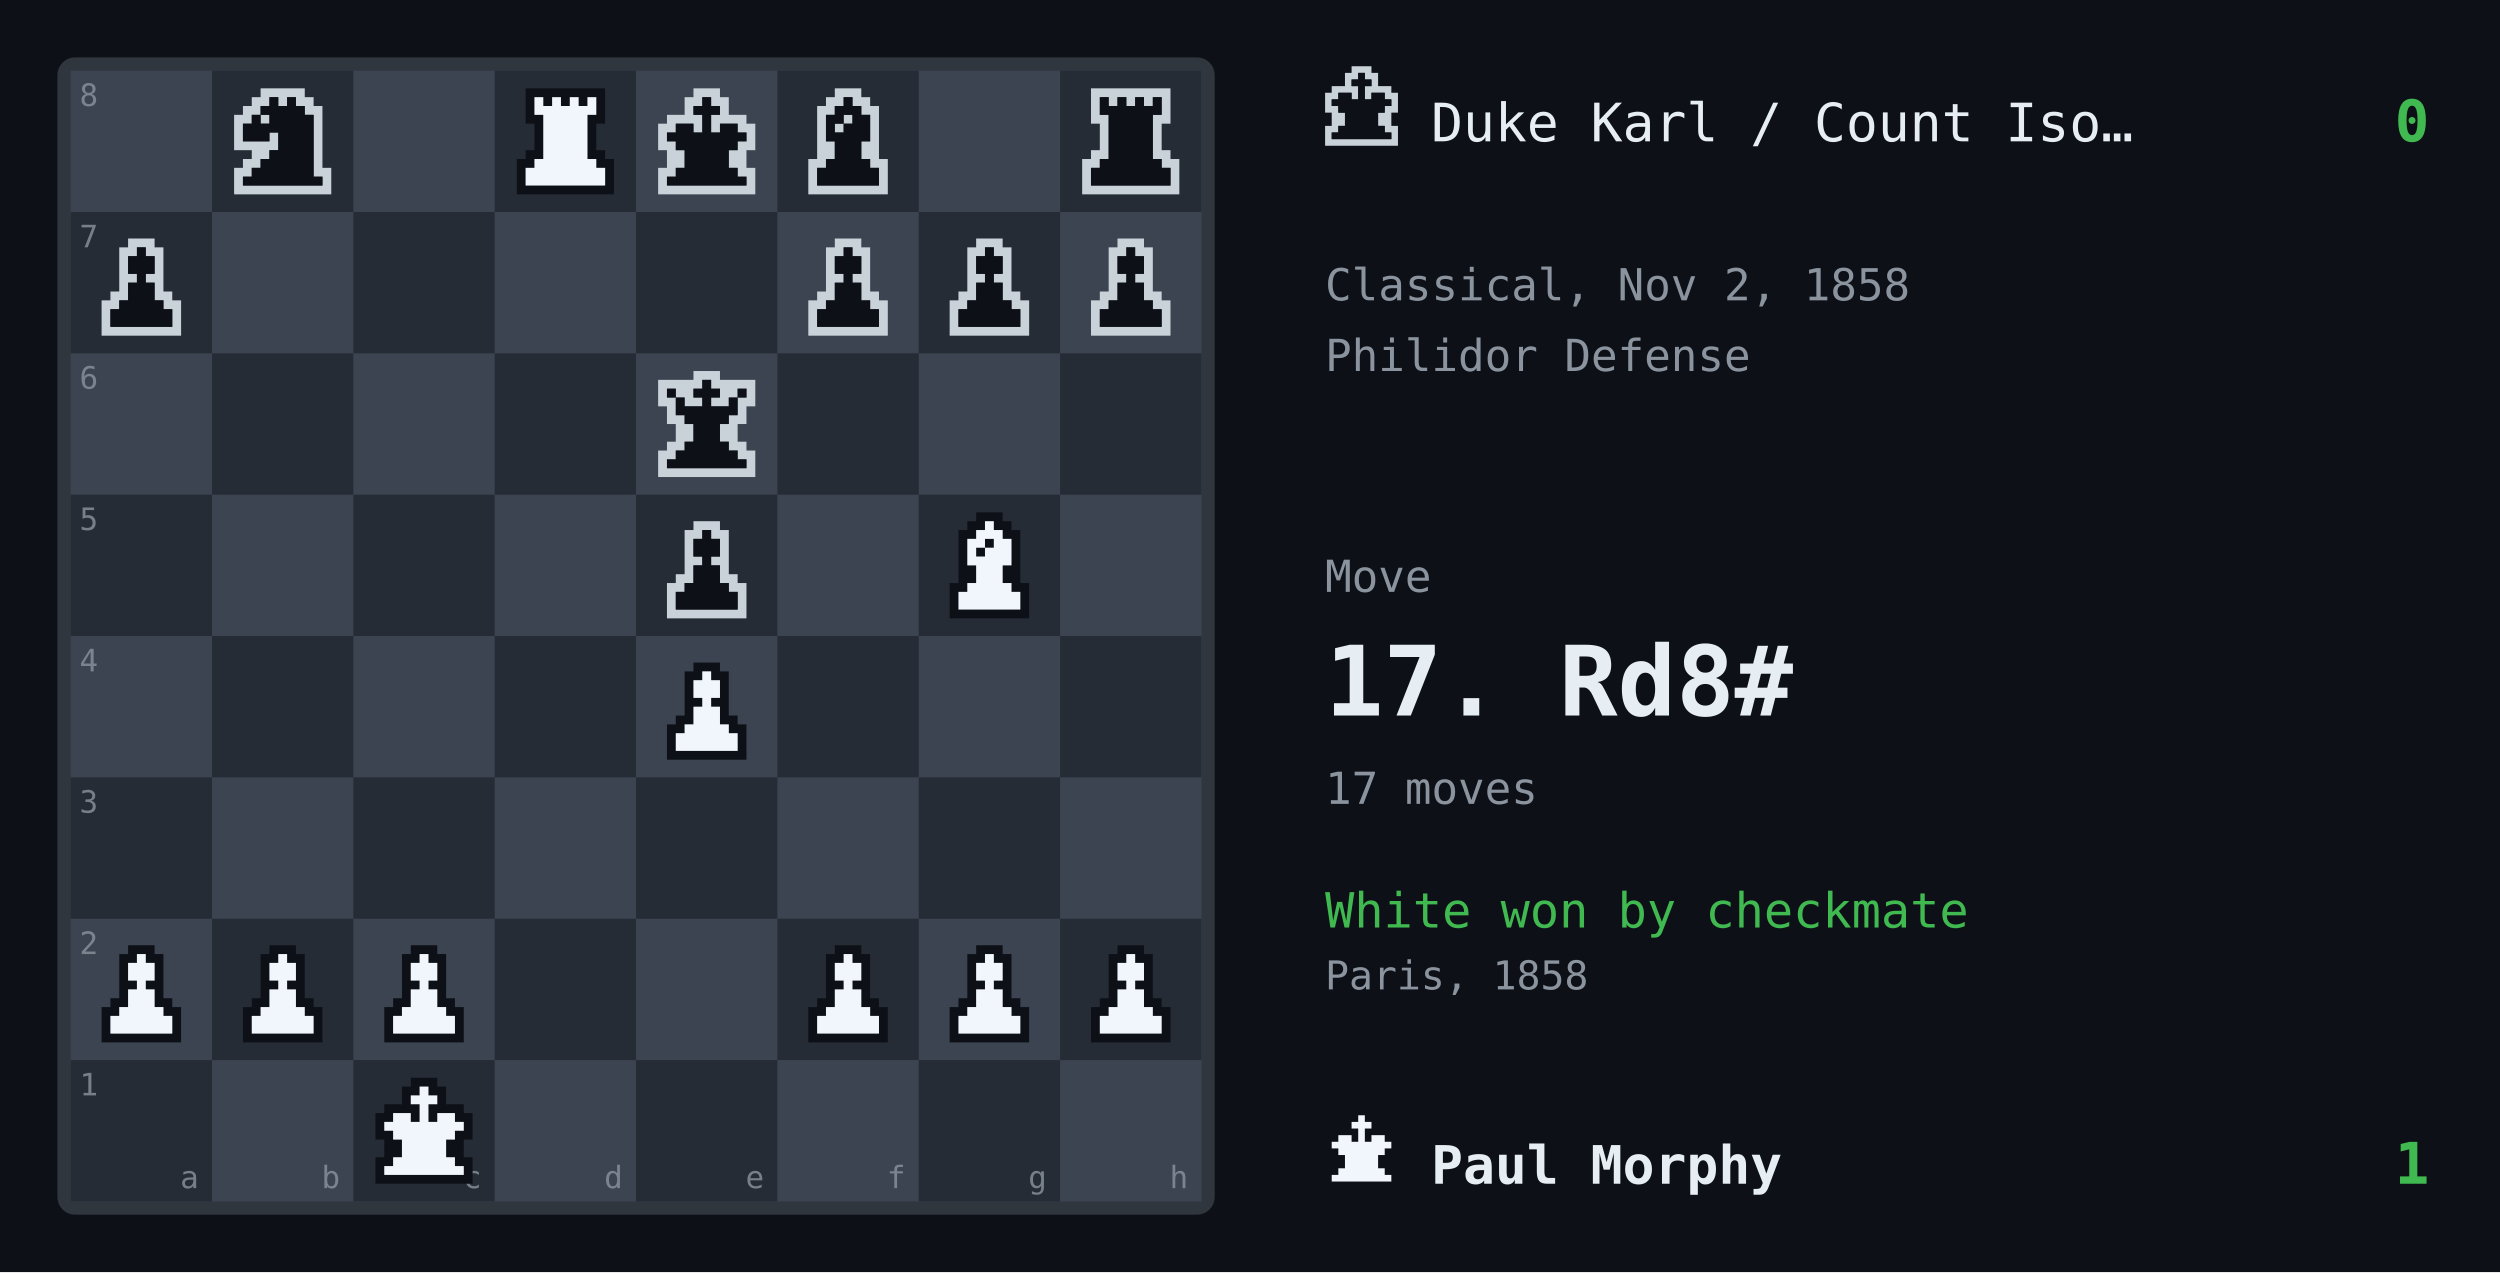
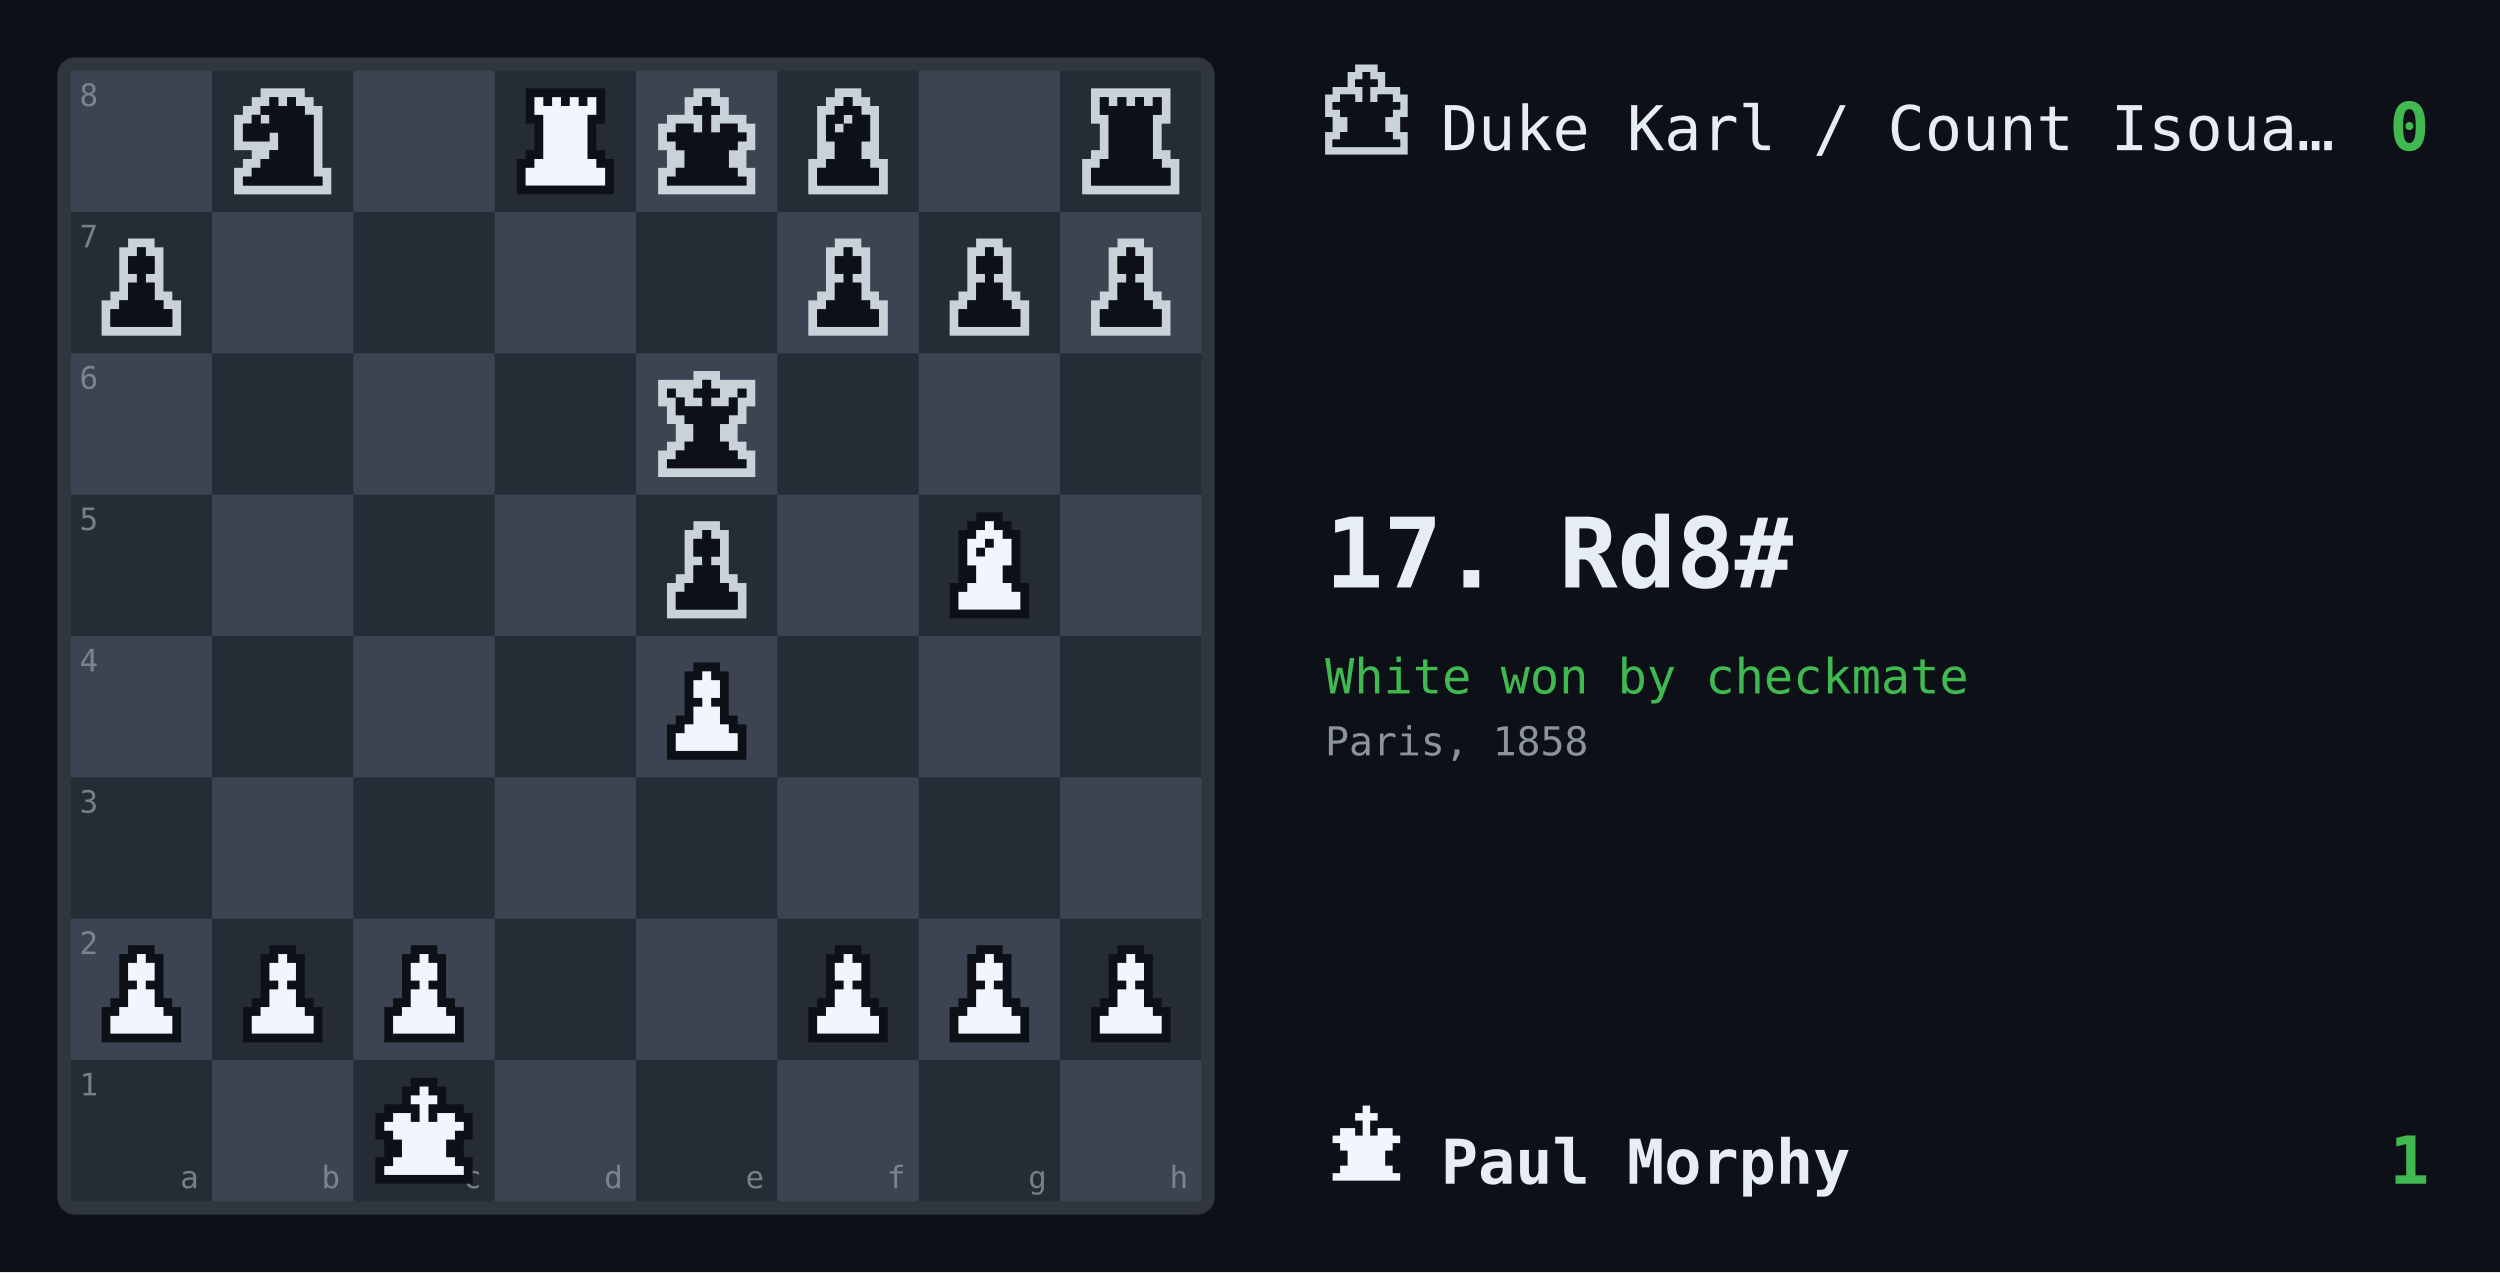
<svg xmlns="http://www.w3.org/2000/svg" viewBox="0 0 566 288" width="566" height="288" role="img" aria-label="Animated replay of Paul Morphy vs Duke Karl / Count Isouard, 1-0">
  <style>text{font-family:ui-monospace,SFMono-Regular,Menlo,Consolas,monospace;fill:#e6edf3}.m{fill:#8b949e}.a{fill:#3fb950}@keyframes hf{0%{opacity:0;transform:translate(0px,0px)}2.928%{opacity:.5;transform:translate(128px,192px)}5.564%{opacity:.5;transform:translate(128px,32px)}8.199%{opacity:.5;transform:translate(192px,224px)}10.835%{opacity:.5;transform:translate(96px,32px)}13.47%{opacity:.5;transform:translate(96px,192px)}16.105%{opacity:.5;transform:translate(64px,0px)}18.741%{opacity:.5;transform:translate(96px,128px)}21.376%{opacity:.5;transform:translate(192px,128px)}24.012%{opacity:.5;transform:translate(96px,224px)}26.647%{opacity:.5;transform:translate(96px,64px)}29.283%{opacity:.5;transform:translate(160px,224px)}31.918%{opacity:.5;transform:translate(192px,0px)}34.553%{opacity:.5;transform:translate(160px,160px)}37.189%{opacity:.5;transform:translate(96px,0px)}39.824%{opacity:.5;transform:translate(32px,224px)}42.46%{opacity:.5;transform:translate(64px,32px)}45.095%{opacity:.5;transform:translate(64px,224px)}47.731%{opacity:.5;transform:translate(32px,32px)}50.366%{opacity:.5;transform:translate(64px,160px)}53.001%{opacity:.5;transform:translate(64px,64px)}55.637%{opacity:.5;transform:translate(64px,128px)}58.272%{opacity:.5;transform:translate(32px,0px)}60.908%{opacity:.5;transform:translate(128px,224px)}63.543%{opacity:.5;transform:translate(0px,0px)}66.179%{opacity:.5;transform:translate(96px,224px)}68.814%{opacity:.5;transform:translate(96px,0px)}71.449%{opacity:.5;transform:translate(224px,224px)}74.085%{opacity:.5;transform:translate(128px,32px)}76.72%{opacity:.5;transform:translate(32px,96px)}79.356%{opacity:.5;transform:translate(160px,64px)}81.991%{opacity:.5;transform:translate(32px,160px)}84.627%{opacity:.5;transform:translate(96px,32px)}87.262%{opacity:.5;transform:translate(96px,224px)}97.657%,100%{opacity:0}}@keyframes ht{0%{opacity:0;transform:translate(0px,0px)}2.928%{opacity:.5;transform:translate(128px,128px)}5.564%{opacity:.5;transform:translate(128px,96px)}8.199%{opacity:.5;transform:translate(160px,160px)}10.835%{opacity:.5;transform:translate(96px,64px)}13.47%{opacity:.5;transform:translate(96px,128px)}16.105%{opacity:.5;transform:translate(192px,128px)}18.741%{opacity:.5;transform:translate(128px,96px)}21.376%{opacity:.5;transform:translate(160px,160px)}24.012%{opacity:.5;transform:translate(160px,160px)}26.647%{opacity:.5;transform:translate(128px,96px)}29.283%{opacity:.5;transform:translate(64px,128px)}31.918%{opacity:.5;transform:translate(160px,64px)}34.553%{opacity:.5;transform:translate(32px,160px)}37.189%{opacity:.5;transform:translate(128px,32px)}39.824%{opacity:.5;transform:translate(64px,160px)}42.46%{opacity:.5;transform:translate(64px,64px)}45.095%{opacity:.5;transform:translate(192px,96px)}47.731%{opacity:.5;transform:translate(32px,96px)}50.366%{opacity:.5;transform:translate(32px,96px)}53.001%{opacity:.5;transform:translate(32px,96px)}55.637%{opacity:.5;transform:translate(32px,96px)}58.272%{opacity:.5;transform:translate(96px,32px)}60.908%{opacity:.5;transform:translate(64px,224px)}63.543%{opacity:.5;transform:translate(96px,0px)}66.179%{opacity:.5;transform:translate(96px,32px)}68.814%{opacity:.5;transform:translate(96px,32px)}71.449%{opacity:.5;transform:translate(96px,224px)}74.085%{opacity:.5;transform:translate(128px,64px)}76.72%{opacity:.5;transform:translate(96px,32px)}79.356%{opacity:.5;transform:translate(96px,32px)}81.991%{opacity:.5;transform:translate(32px,0px)}84.627%{opacity:.5;transform:translate(32px,0px)}87.262%{opacity:.5;transform:translate(96px,0px)}97.657%,100%{opacity:0}}.hf{animation:hf 34.15s steps(1,end) infinite}.ht{animation:ht 34.15s steps(1,end) infinite}@keyframes ck{0%{opacity:0}3.953%{opacity:0}6.589%{opacity:0}9.224%{opacity:0}11.859%{opacity:0}14.495%{opacity:0}17.13%{opacity:0}19.766%{opacity:0}22.401%{opacity:0}25.037%{opacity:0}27.672%{opacity:0}30.307%{opacity:0}32.943%{opacity:0}35.578%{opacity:0}38.214%{opacity:0}40.849%{opacity:0}43.485%{opacity:0}46.12%{opacity:0}48.755%{opacity:0}51.391%{opacity:0}54.026%{opacity:0}56.662%{opacity:.6;transform:translate(128px,0px)}59.297%{opacity:0}61.933%{opacity:0}64.568%{opacity:0}67.204%{opacity:0}69.839%{opacity:0}72.474%{opacity:0}75.11%{opacity:0}77.745%{opacity:.6;transform:translate(128px,0px)}80.381%{opacity:0}83.016%{opacity:.6;transform:translate(128px,0px)}85.652%{opacity:0}88.287%{opacity:.6;transform:translate(128px,0px)}97.657%,100%{opacity:0}}.ck{animation:ck 34.15s steps(1,end) infinite}@keyframes pc{0%{opacity:0}1.171%,97.657%{opacity:1}98.829%,100%{opacity:0}}.pc{animation:pc 34.15s linear infinite}@keyframes p24{0%{transform:translate(0px,224px);opacity:1}60.908%{transform:translate(0px,224px)}61.933%{transform:translate(96px,224px)}66.179%{transform:translate(96px,224px)}67.204%{transform:translate(96px,32px)}69.78%{opacity:1}70.19%{opacity:0}98.975%{transform:translate(96px,32px);opacity:0}100%{transform:translate(0px,224px);opacity:1}}.p24{animation:p24 34.15s ease-in-out infinite}@keyframes p25{0%{transform:translate(32px,224px);opacity:1}39.824%{transform:translate(32px,224px)}40.849%{transform:translate(64px,160px)}50.366%{transform:translate(64px,160px)}51.391%{transform:translate(32px,96px)}53.968%{opacity:1}54.378%{opacity:0}98.975%{transform:translate(32px,96px);opacity:0}100%{transform:translate(32px,224px);opacity:1}}.p25{animation:p25 34.15s ease-in-out infinite}@keyframes p26{0%{transform:translate(64px,224px)}45.095%{transform:translate(64px,224px)}46.12%{transform:translate(192px,96px)}98.975%{transform:translate(192px,96px)}100%{transform:translate(64px,224px)}}.p26{animation:p26 34.15s ease-in-out infinite}@keyframes p27{0%{transform:translate(96px,224px);opacity:1}24.012%{transform:translate(96px,224px)}25.037%{transform:translate(160px,160px)}34.553%{transform:translate(160px,160px)}35.578%{transform:translate(32px,160px)}81.991%{transform:translate(32px,160px)}83.016%{transform:translate(32px,0px)}85.593%{opacity:1}86.003%{opacity:0}98.975%{transform:translate(32px,0px);opacity:0}100%{transform:translate(96px,224px);opacity:1}}.p27{animation:p27 34.15s ease-in-out infinite}@keyframes p28{0%{transform:translate(128px,224px)}60.908%{transform:translate(128px,224px)}61.933%{transform:translate(64px,224px)}98.975%{transform:translate(64px,224px)}100%{transform:translate(128px,224px)}}.p28{animation:p28 34.15s ease-in-out infinite}@keyframes p29{0%{transform:translate(160px,224px);opacity:1}29.283%{transform:translate(160px,224px)}30.307%{transform:translate(64px,128px)}55.637%{transform:translate(64px,128px)}56.662%{transform:translate(32px,96px)}76.72%{transform:translate(32px,96px)}77.745%{transform:translate(96px,32px)}80.322%{opacity:1}80.732%{opacity:0}98.975%{transform:translate(96px,32px);opacity:0}100%{transform:translate(160px,224px);opacity:1}}.p29{animation:p29 34.15s ease-in-out infinite}@keyframes p30{0%{transform:translate(192px,224px);opacity:1}8.199%{transform:translate(192px,224px)}9.224%{transform:translate(160px,160px)}22.343%{opacity:1}22.753%{opacity:0}98.975%{transform:translate(160px,160px);opacity:0}100%{transform:translate(192px,224px);opacity:1}}.p30{animation:p30 34.15s ease-in-out infinite}@keyframes p31{0%{transform:translate(224px,224px)}71.449%{transform:translate(224px,224px)}72.474%{transform:translate(96px,224px)}87.262%{transform:translate(96px,224px)}88.287%{transform:translate(96px,0px)}98.975%{transform:translate(96px,0px)}100%{transform:translate(224px,224px)}}.p31{animation:p31 34.15s ease-in-out infinite}@keyframes p19{0%{transform:translate(96px,192px);opacity:1}13.47%{transform:translate(96px,192px)}14.495%{transform:translate(96px,128px)}18.741%{transform:translate(96px,128px)}19.766%{transform:translate(128px,96px)}27.613%{opacity:1}28.023%{opacity:0}98.975%{transform:translate(128px,96px);opacity:0}100%{transform:translate(96px,192px);opacity:1}}.p19{animation:p19 34.15s ease-in-out infinite}@keyframes p20{0%{transform:translate(128px,192px)}2.928%{transform:translate(128px,192px)}3.953%{transform:translate(128px,128px)}98.975%{transform:translate(128px,128px)}100%{transform:translate(128px,192px)}}.p20{animation:p20 34.15s ease-in-out infinite}@keyframes p9{0%{transform:translate(32px,32px);opacity:1}47.731%{transform:translate(32px,32px)}48.755%{transform:translate(32px,96px)}51.332%{opacity:1}51.742%{opacity:0}98.975%{transform:translate(32px,96px);opacity:0}100%{transform:translate(32px,32px);opacity:1}}.p9{animation:p9 34.15s ease-in-out infinite}@keyframes p10{0%{transform:translate(64px,32px);opacity:1}42.46%{transform:translate(64px,32px)}43.485%{transform:translate(64px,64px)}53.001%{transform:translate(64px,64px)}54.026%{transform:translate(32px,96px)}56.603%{opacity:1}57.013%{opacity:0}98.975%{transform:translate(32px,96px);opacity:0}100%{transform:translate(64px,32px);opacity:1}}.p10{animation:p10 34.15s ease-in-out infinite}@keyframes p11{0%{transform:translate(96px,32px)}10.835%{transform:translate(96px,32px)}11.859%{transform:translate(96px,64px)}26.647%{transform:translate(96px,64px)}27.672%{transform:translate(128px,96px)}98.975%{transform:translate(128px,96px)}100%{transform:translate(96px,32px)}}.p11{animation:p11 34.15s ease-in-out infinite}@keyframes p12{0%{transform:translate(128px,32px);opacity:1}5.564%{transform:translate(128px,32px)}6.589%{transform:translate(128px,96px)}19.707%{opacity:1}20.117%{opacity:0}98.975%{transform:translate(128px,96px);opacity:0}100%{transform:translate(128px,32px);opacity:1}}.p12{animation:p12 34.15s ease-in-out infinite}@keyframes p0{0%{transform:translate(0px,0px);opacity:1}63.543%{transform:translate(0px,0px)}64.568%{transform:translate(96px,0px)}68.814%{transform:translate(96px,0px)}69.839%{transform:translate(96px,32px)}77.687%{opacity:1}78.097%{opacity:0}98.975%{transform:translate(96px,32px);opacity:0}100%{transform:translate(0px,0px);opacity:1}}.p0{animation:p0 34.15s ease-in-out infinite}@keyframes p1{0%{transform:translate(32px,0px);opacity:1}58.272%{transform:translate(32px,0px)}59.297%{transform:translate(96px,32px)}67.145%{opacity:1}67.555%{opacity:0}98.975%{transform:translate(96px,32px);opacity:0}100%{transform:translate(32px,0px);opacity:1}}.p1{animation:p1 34.15s ease-in-out infinite}@keyframes p2{0%{transform:translate(64px,0px);opacity:1}16.105%{transform:translate(64px,0px)}17.13%{transform:translate(192px,128px)}21.376%{transform:translate(192px,128px)}22.401%{transform:translate(160px,160px)}24.978%{opacity:1}25.388%{opacity:0}98.975%{transform:translate(160px,160px);opacity:0}100%{transform:translate(64px,0px);opacity:1}}.p2{animation:p2 34.15s ease-in-out infinite}@keyframes p3{0%{transform:translate(96px,0px)}37.189%{transform:translate(96px,0px)}38.214%{transform:translate(128px,32px)}74.085%{transform:translate(128px,32px)}75.11%{transform:translate(128px,64px)}98.975%{transform:translate(128px,64px)}100%{transform:translate(96px,0px)}}.p3{animation:p3 34.15s ease-in-out infinite}@keyframes p6{0%{transform:translate(192px,0px)}31.918%{transform:translate(192px,0px)}32.943%{transform:translate(160px,64px)}79.356%{transform:translate(160px,64px)}80.381%{transform:translate(96px,32px)}84.627%{transform:translate(96px,32px)}85.652%{transform:translate(32px,0px)}98.975%{transform:translate(32px,0px)}100%{transform:translate(192px,0px)}}.p6{animation:p6 34.15s ease-in-out infinite}@keyframes eo{0%,89.165%{opacity:0}90.044%,97.657%{opacity:1}98.829%,100%{opacity:0}}.eo{animation:eo 34.15s linear infinite}@keyframes mv{0%{transform:translate(0px,0px)}2.928%{transform:translate(0px,-40px)}5.564%{transform:translate(0px,-80px)}8.199%{transform:translate(0px,-120px)}10.835%{transform:translate(0px,-160px)}13.47%{transform:translate(0px,-200px)}16.105%{transform:translate(0px,-240px)}18.741%{transform:translate(0px,-280px)}21.376%{transform:translate(0px,-320px)}24.012%{transform:translate(0px,-360px)}26.647%{transform:translate(0px,-400px)}29.283%{transform:translate(0px,-440px)}31.918%{transform:translate(0px,-480px)}34.553%{transform:translate(0px,-520px)}37.189%{transform:translate(0px,-560px)}39.824%{transform:translate(0px,-600px)}42.46%{transform:translate(0px,-640px)}45.095%{transform:translate(0px,-680px)}47.731%{transform:translate(0px,-720px)}50.366%{transform:translate(0px,-760px)}53.001%{transform:translate(0px,-800px)}55.637%{transform:translate(0px,-840px)}58.272%{transform:translate(0px,-880px)}60.908%{transform:translate(0px,-920px)}63.543%{transform:translate(0px,-960px)}66.179%{transform:translate(0px,-1000px)}68.814%{transform:translate(0px,-1040px)}71.449%{transform:translate(0px,-1080px)}74.085%{transform:translate(0px,-1120px)}76.72%{transform:translate(0px,-1160px)}79.356%{transform:translate(0px,-1200px)}81.991%{transform:translate(0px,-1240px)}84.627%{transform:translate(0px,-1280px)}87.262%{transform:translate(0px,-1320px)}99.268%,100%{transform:translate(0px,0px)}}.mv{animation:mv 34.15s steps(1,end) infinite}@media (prefers-reduced-motion:reduce){*{animation:none!important}}</style>
  <rect width="566" height="288" fill="#0d1117" />
  <defs>
    <g id="pw">
      <path d="M8 2h6v2h-6zM6 4h4v2h-4zM12 4h4v2h-4zM6 6h2v2h-2zM14 6h2v2h-2zM6 8h2v2h-2zM14 8h2v2h-2zM6 10h4v2h-4zM12 10h4v2h-4zM6 12h2v2h-2zM14 12h2v2h-2zM4 14h4v2h-4zM14 14h4v2h-4zM2 16h4v2h-4zM16 16h4v2h-4zM2 18h2v2h-2zM18 18h2v2h-2zM2 20h2v2h-2zM18 20h2v2h-2zM2 22h18v2h-18z" fill="#0d1117" />
      <path d="M10 4h2v2h-2zM8 6h6v2h-6zM8 8h6v2h-6zM10 10h2v2h-2zM8 12h6v2h-6zM8 14h6v2h-6zM6 16h10v2h-10zM4 18h14v2h-14zM4 20h14v2h-14z" fill="#f0f6fc" />
    </g>
    <g id="pb">
      <path d="M8 2h6v2h-6zM6 4h4v2h-4zM12 4h4v2h-4zM6 6h2v2h-2zM14 6h2v2h-2zM6 8h2v2h-2zM14 8h2v2h-2zM6 10h4v2h-4zM12 10h4v2h-4zM6 12h2v2h-2zM14 12h2v2h-2zM4 14h4v2h-4zM14 14h4v2h-4zM2 16h4v2h-4zM16 16h4v2h-4zM2 18h2v2h-2zM18 18h2v2h-2zM2 20h2v2h-2zM18 20h2v2h-2zM2 22h18v2h-18z" fill="#c9d1d9" />
      <path d="M10 4h2v2h-2zM8 6h6v2h-6zM8 8h6v2h-6zM10 10h2v2h-2zM8 12h6v2h-6zM8 14h6v2h-6zM6 16h10v2h-10zM4 18h14v2h-14zM4 20h14v2h-14z" fill="#0d1117" />
    </g>
    <g id="nw">
      <path d="M6 0h10v2h-10zM4 2h4v2h-4zM10 2h2v2h-2zM14 2h4v2h-4zM2 4h4v2h-4zM16 4h4v2h-4zM0 6h4v2h-4zM6 6h2v2h-2zM18 6h2v2h-2zM0 8h2v2h-2zM18 8h2v2h-2zM0 10h2v2h-2zM8 10h2v2h-2zM18 10h2v2h-2zM0 12h10v2h-10zM18 12h2v2h-2zM4 14h4v2h-4zM18 14h2v2h-2zM2 16h4v2h-4zM18 16h2v2h-2zM0 18h4v2h-4zM18 18h4v2h-4zM0 20h2v2h-2zM20 20h2v2h-2zM0 22h22v2h-22z" fill="#0d1117" />
      <path d="M8 2h2v2h-2zM12 2h2v2h-2zM6 4h10v2h-10zM4 6h2v2h-2zM8 6h10v2h-10zM2 8h16v2h-16zM2 10h6v2h-6zM10 10h8v2h-8zM10 12h8v2h-8zM8 14h10v2h-10zM6 16h12v2h-12zM4 18h14v2h-14zM2 20h18v2h-18z" fill="#f0f6fc" />
    </g>
    <g id="nb">
      <path d="M6 0h10v2h-10zM4 2h4v2h-4zM10 2h2v2h-2zM14 2h4v2h-4zM2 4h4v2h-4zM16 4h4v2h-4zM0 6h4v2h-4zM6 6h2v2h-2zM18 6h2v2h-2zM0 8h2v2h-2zM18 8h2v2h-2zM0 10h2v2h-2zM8 10h2v2h-2zM18 10h2v2h-2zM0 12h10v2h-10zM18 12h2v2h-2zM4 14h4v2h-4zM18 14h2v2h-2zM2 16h4v2h-4zM18 16h2v2h-2zM0 18h4v2h-4zM18 18h4v2h-4zM0 20h2v2h-2zM20 20h2v2h-2zM0 22h22v2h-22z" fill="#c9d1d9" />
      <path d="M8 2h2v2h-2zM12 2h2v2h-2zM6 4h10v2h-10zM4 6h2v2h-2zM8 6h10v2h-10zM2 8h16v2h-16zM2 10h6v2h-6zM10 10h8v2h-8zM10 12h8v2h-8zM8 14h10v2h-10zM6 16h12v2h-12zM4 18h14v2h-14zM2 20h18v2h-18z" fill="#0d1117" />
    </g>
    <g id="bw">
      <path d="M8 0h6v2h-6zM6 2h4v2h-4zM12 2h4v2h-4zM4 4h4v2h-4zM14 4h4v2h-4zM4 6h2v2h-2zM10 6h2v2h-2zM16 6h2v2h-2zM4 8h2v2h-2zM8 8h2v2h-2zM16 8h2v2h-2zM4 10h2v2h-2zM16 10h2v2h-2zM4 12h4v2h-4zM14 12h4v2h-4zM4 14h4v2h-4zM14 14h4v2h-4zM2 16h4v2h-4zM16 16h4v2h-4zM2 18h2v2h-2zM18 18h2v2h-2zM2 20h2v2h-2zM18 20h2v2h-2zM2 22h18v2h-18z" fill="#0d1117" />
      <path d="M10 2h2v2h-2zM8 4h6v2h-6zM6 6h4v2h-4zM12 6h4v2h-4zM6 8h2v2h-2zM10 8h6v2h-6zM6 10h10v2h-10zM8 12h6v2h-6zM8 14h6v2h-6zM6 16h10v2h-10zM4 18h14v2h-14zM4 20h14v2h-14z" fill="#f0f6fc" />
    </g>
    <g id="bb">
      <path d="M8 0h6v2h-6zM6 2h4v2h-4zM12 2h4v2h-4zM4 4h4v2h-4zM14 4h4v2h-4zM4 6h2v2h-2zM10 6h2v2h-2zM16 6h2v2h-2zM4 8h2v2h-2zM8 8h2v2h-2zM16 8h2v2h-2zM4 10h2v2h-2zM16 10h2v2h-2zM4 12h4v2h-4zM14 12h4v2h-4zM4 14h4v2h-4zM14 14h4v2h-4zM2 16h4v2h-4zM16 16h4v2h-4zM2 18h2v2h-2zM18 18h2v2h-2zM2 20h2v2h-2zM18 20h2v2h-2zM2 22h18v2h-18z" fill="#c9d1d9" />
      <path d="M10 2h2v2h-2zM8 4h6v2h-6zM6 6h4v2h-4zM12 6h4v2h-4zM6 8h2v2h-2zM10 8h6v2h-6zM6 10h10v2h-10zM8 12h6v2h-6zM8 14h6v2h-6zM6 16h10v2h-10zM4 18h14v2h-14zM4 20h14v2h-14z" fill="#0d1117" />
    </g>
    <g id="rw">
      <path d="M2 0h18v2h-18zM2 2h2v2h-2zM6 2h2v2h-2zM10 2h2v2h-2zM14 2h2v2h-2zM18 2h2v2h-2zM2 4h2v2h-2zM18 4h2v2h-2zM2 6h4v2h-4zM16 6h4v2h-4zM4 8h2v2h-2zM16 8h2v2h-2zM4 10h2v2h-2zM16 10h2v2h-2zM4 12h2v2h-2zM16 12h2v2h-2zM2 14h4v2h-4zM16 14h4v2h-4zM0 16h4v2h-4zM18 16h4v2h-4zM0 18h2v2h-2zM20 18h2v2h-2zM0 20h2v2h-2zM20 20h2v2h-2zM0 22h22v2h-22z" fill="#0d1117" />
      <path d="M4 2h2v2h-2zM8 2h2v2h-2zM12 2h2v2h-2zM16 2h2v2h-2zM4 4h14v2h-14zM6 6h10v2h-10zM6 8h10v2h-10zM6 10h10v2h-10zM6 12h10v2h-10zM6 14h10v2h-10zM4 16h14v2h-14zM2 18h18v2h-18zM2 20h18v2h-18z" fill="#f0f6fc" />
    </g>
    <g id="rb">
      <path d="M2 0h18v2h-18zM2 2h2v2h-2zM6 2h2v2h-2zM10 2h2v2h-2zM14 2h2v2h-2zM18 2h2v2h-2zM2 4h2v2h-2zM18 4h2v2h-2zM2 6h4v2h-4zM16 6h4v2h-4zM4 8h2v2h-2zM16 8h2v2h-2zM4 10h2v2h-2zM16 10h2v2h-2zM4 12h2v2h-2zM16 12h2v2h-2zM2 14h4v2h-4zM16 14h4v2h-4zM0 16h4v2h-4zM18 16h4v2h-4zM0 18h2v2h-2zM20 18h2v2h-2zM0 20h2v2h-2zM20 20h2v2h-2zM0 22h22v2h-22z" fill="#c9d1d9" />
      <path d="M4 2h2v2h-2zM8 2h2v2h-2zM12 2h2v2h-2zM16 2h2v2h-2zM4 4h14v2h-14zM6 6h10v2h-10zM6 8h10v2h-10zM6 10h10v2h-10zM6 12h10v2h-10zM6 14h10v2h-10zM4 16h14v2h-14zM2 18h18v2h-18zM2 20h18v2h-18z" fill="#0d1117" />
    </g>
    <g id="qw">
      <path d="M8 0h6v2h-6zM0 2h10v2h-10zM12 2h10v2h-10zM0 4h2v2h-2zM4 4h4v2h-4zM14 4h4v2h-4zM20 4h2v2h-2zM0 6h4v2h-4zM6 6h4v2h-4zM12 6h4v2h-4zM18 6h4v2h-4zM2 8h2v2h-2zM18 8h2v2h-2zM2 10h4v2h-4zM16 10h4v2h-4zM4 12h4v2h-4zM14 12h4v2h-4zM4 14h4v2h-4zM14 14h4v2h-4zM2 16h4v2h-4zM16 16h4v2h-4zM0 18h4v2h-4zM18 18h4v2h-4zM0 20h2v2h-2zM20 20h2v2h-2zM0 22h22v2h-22z" fill="#0d1117" />
      <path d="M10 2h2v2h-2zM2 4h2v2h-2zM8 4h6v2h-6zM18 4h2v2h-2zM4 6h2v2h-2zM10 6h2v2h-2zM16 6h2v2h-2zM4 8h14v2h-14zM6 10h10v2h-10zM8 12h6v2h-6zM8 14h6v2h-6zM6 16h10v2h-10zM4 18h14v2h-14zM2 20h18v2h-18z" fill="#f0f6fc" />
    </g>
    <g id="qb">
      <path d="M8 0h6v2h-6zM0 2h10v2h-10zM12 2h10v2h-10zM0 4h2v2h-2zM4 4h4v2h-4zM14 4h4v2h-4zM20 4h2v2h-2zM0 6h4v2h-4zM6 6h4v2h-4zM12 6h4v2h-4zM18 6h4v2h-4zM2 8h2v2h-2zM18 8h2v2h-2zM2 10h4v2h-4zM16 10h4v2h-4zM4 12h4v2h-4zM14 12h4v2h-4zM4 14h4v2h-4zM14 14h4v2h-4zM2 16h4v2h-4zM16 16h4v2h-4zM0 18h4v2h-4zM18 18h4v2h-4zM0 20h2v2h-2zM20 20h2v2h-2zM0 22h22v2h-22z" fill="#c9d1d9" />
      <path d="M10 2h2v2h-2zM2 4h2v2h-2zM8 4h6v2h-6zM18 4h2v2h-2zM4 6h2v2h-2zM10 6h2v2h-2zM16 6h2v2h-2zM4 8h14v2h-14zM6 10h10v2h-10zM8 12h6v2h-6zM8 14h6v2h-6zM6 16h10v2h-10zM4 18h14v2h-14zM2 20h18v2h-18z" fill="#0d1117" />
    </g>
    <g id="kw">
      <path d="M8 0h6v2h-6zM6 2h4v2h-4zM12 2h4v2h-4zM6 4h2v2h-2zM14 4h2v2h-2zM2 6h8v2h-8zM12 6h8v2h-8zM0 8h4v2h-4zM8 8h2v2h-2zM12 8h2v2h-2zM18 8h4v2h-4zM0 10h2v2h-2zM20 10h2v2h-2zM0 12h4v2h-4zM18 12h4v2h-4zM2 14h4v2h-4zM16 14h4v2h-4zM2 16h4v2h-4zM16 16h4v2h-4zM0 18h4v2h-4zM18 18h4v2h-4zM0 20h2v2h-2zM20 20h2v2h-2zM0 22h22v2h-22z" fill="#0d1117" />
      <path d="M10 2h2v2h-2zM8 4h6v2h-6zM10 6h2v2h-2zM4 8h4v2h-4zM10 8h2v2h-2zM14 8h4v2h-4zM2 10h18v2h-18zM4 12h14v2h-14zM6 14h10v2h-10zM6 16h10v2h-10zM4 18h14v2h-14zM2 20h18v2h-18z" fill="#f0f6fc" />
    </g>
    <g id="kb">
      <path d="M8 0h6v2h-6zM6 2h4v2h-4zM12 2h4v2h-4zM6 4h2v2h-2zM14 4h2v2h-2zM2 6h8v2h-8zM12 6h8v2h-8zM0 8h4v2h-4zM8 8h2v2h-2zM12 8h2v2h-2zM18 8h4v2h-4zM0 10h2v2h-2zM20 10h2v2h-2zM0 12h4v2h-4zM18 12h4v2h-4zM2 14h4v2h-4zM16 14h4v2h-4zM2 16h4v2h-4zM16 16h4v2h-4zM0 18h4v2h-4zM18 18h4v2h-4zM0 20h2v2h-2zM20 20h2v2h-2zM0 22h22v2h-22z" fill="#c9d1d9" />
      <path d="M10 2h2v2h-2zM8 4h6v2h-6zM10 6h2v2h-2zM4 8h4v2h-4zM10 8h2v2h-2zM14 8h4v2h-4zM2 10h18v2h-18zM4 12h14v2h-14zM6 14h10v2h-10zM6 16h10v2h-10zM4 18h14v2h-14zM2 20h18v2h-18z" fill="#0d1117" />
    </g>
  </defs>
  <g transform="translate(16 16)">
    <rect x="-3" y="-3" width="262" height="262" rx="4" fill="#30363d" />
    <rect width="256" height="256" fill="#3b4450" />
    <g fill="#262c36">
      <rect x="0" y="224" width="32" height="32" />
      <rect x="64" y="224" width="32" height="32" />
      <rect x="128" y="224" width="32" height="32" />
      <rect x="192" y="224" width="32" height="32" />
      <rect x="32" y="192" width="32" height="32" />
      <rect x="96" y="192" width="32" height="32" />
      <rect x="160" y="192" width="32" height="32" />
      <rect x="224" y="192" width="32" height="32" />
      <rect x="0" y="160" width="32" height="32" />
      <rect x="64" y="160" width="32" height="32" />
      <rect x="128" y="160" width="32" height="32" />
      <rect x="192" y="160" width="32" height="32" />
      <rect x="32" y="128" width="32" height="32" />
      <rect x="96" y="128" width="32" height="32" />
      <rect x="160" y="128" width="32" height="32" />
      <rect x="224" y="128" width="32" height="32" />
      <rect x="0" y="96" width="32" height="32" />
      <rect x="64" y="96" width="32" height="32" />
      <rect x="128" y="96" width="32" height="32" />
      <rect x="192" y="96" width="32" height="32" />
      <rect x="32" y="64" width="32" height="32" />
      <rect x="96" y="64" width="32" height="32" />
      <rect x="160" y="64" width="32" height="32" />
      <rect x="224" y="64" width="32" height="32" />
      <rect x="0" y="32" width="32" height="32" />
      <rect x="64" y="32" width="32" height="32" />
      <rect x="128" y="32" width="32" height="32" />
      <rect x="192" y="32" width="32" height="32" />
      <rect x="32" y="0" width="32" height="32" />
      <rect x="96" y="0" width="32" height="32" />
      <rect x="160" y="0" width="32" height="32" />
      <rect x="224" y="0" width="32" height="32" />
    </g>
    <text x="29" y="253" text-anchor="end" font-size="7" class="m" opacity=".8">a</text>
    <text x="2" y="8" font-size="7" class="m" opacity=".8">8</text>
    <text x="61" y="253" text-anchor="end" font-size="7" class="m" opacity=".8">b</text>
    <text x="2" y="40" font-size="7" class="m" opacity=".8">7</text>
    <text x="93" y="253" text-anchor="end" font-size="7" class="m" opacity=".8">c</text>
    <text x="2" y="72" font-size="7" class="m" opacity=".8">6</text>
    <text x="125" y="253" text-anchor="end" font-size="7" class="m" opacity=".8">d</text>
    <text x="2" y="104" font-size="7" class="m" opacity=".8">5</text>
    <text x="157" y="253" text-anchor="end" font-size="7" class="m" opacity=".8">e</text>
    <text x="2" y="136" font-size="7" class="m" opacity=".8">4</text>
    <text x="189" y="253" text-anchor="end" font-size="7" class="m" opacity=".8">f</text>
    <text x="2" y="168" font-size="7" class="m" opacity=".8">3</text>
    <text x="221" y="253" text-anchor="end" font-size="7" class="m" opacity=".8">g</text>
    <text x="2" y="200" font-size="7" class="m" opacity=".8">2</text>
    <text x="253" y="253" text-anchor="end" font-size="7" class="m" opacity=".8">h</text>
    <text x="2" y="232" font-size="7" class="m" opacity=".8">1</text>
    <rect class="hf" width="32" height="32" fill="#2ea043" opacity="0" />
    <rect class="ht" width="32" height="32" fill="#2ea043" opacity="0" />
    <rect class="ck" width="32" height="32" fill="#f85149" opacity="0" />
  </g>
-   <use href="#kb" transform="translate(300 15) scale(.75)" />
-   <text x="324" y="32" font-size="12">Duke Karl / Count Iso…<tspan class="m" font-weight="400" />
-   </text>
-   <text x="550" y="32" text-anchor="end" font-size="13" font-weight="700" class="a">0</text>
-   <use href="#kw" transform="translate(300 251) scale(.75)" />
-   <text x="324" y="268" font-size="12" font-weight="700">Paul Morphy<tspan class="m" font-weight="400" />
-   </text>
-   <text x="550" y="268" text-anchor="end" font-size="13" font-weight="700" class="a">1</text>
-   <text x="300" y="68" font-size="10" class="m">Classical, Nov 2, 1858</text>
-   <text x="300" y="84" font-size="10" class="m">Philidor Defense</text>
-   <text x="300" y="134" font-size="10" class="m">Move</text>
+   <use href="#kb" transform="translate(300 14.6) scale(0.85)" />
+   <text x="326.2" y="34" font-size="14">Duke Karl / Count Isoua…</text>
+   <text x="550" y="34" text-anchor="end" font-size="15" font-weight="700" class="a">0</text>
+   <use href="#kw" transform="translate(300 248.6) scale(0.85)" />
+   <text x="326.2" y="268" font-size="14" font-weight="700">Paul Morphy</text>
+   <text x="550" y="268" text-anchor="end" font-size="15" font-weight="700" class="a">1</text>
  <clipPath id="mw">
-     <rect x="298" y="138" width="254" height="32" />
+     <rect x="298" y="109" width="254" height="32" />
  </clipPath>
  <g clip-path="url(#mw)">
    <g class="mv" transform="translate(0 -1320)">
-       <text x="300" y="202" font-size="22" font-weight="700">1. e4</text>
-       <text x="300" y="242" font-size="22" font-weight="700">1… e5</text>
-       <text x="300" y="282" font-size="22" font-weight="700">2. Nf3</text>
-       <text x="300" y="322" font-size="22" font-weight="700">2… d6</text>
-       <text x="300" y="362" font-size="22" font-weight="700">3. d4</text>
-       <text x="300" y="402" font-size="22" font-weight="700">3… Bg4</text>
-       <text x="300" y="442" font-size="22" font-weight="700">4. dxe5</text>
-       <text x="300" y="482" font-size="22" font-weight="700">4… Bxf3</text>
-       <text x="300" y="522" font-size="22" font-weight="700">5. Qxf3</text>
-       <text x="300" y="562" font-size="22" font-weight="700">5… dxe5</text>
-       <text x="300" y="602" font-size="22" font-weight="700">6. Bc4</text>
-       <text x="300" y="642" font-size="22" font-weight="700">6… Nf6</text>
-       <text x="300" y="682" font-size="22" font-weight="700">7. Qb3</text>
-       <text x="300" y="722" font-size="22" font-weight="700">7… Qe7</text>
-       <text x="300" y="762" font-size="22" font-weight="700">8. Nc3</text>
-       <text x="300" y="802" font-size="22" font-weight="700">8… c6</text>
-       <text x="300" y="842" font-size="22" font-weight="700">9. Bg5</text>
-       <text x="300" y="882" font-size="22" font-weight="700">9… b5</text>
-       <text x="300" y="922" font-size="22" font-weight="700">10. Nxb5</text>
-       <text x="300" y="962" font-size="22" font-weight="700">10… cxb5</text>
-       <text x="300" y="1002" font-size="22" font-weight="700">11. Bxb5+</text>
-       <text x="300" y="1042" font-size="22" font-weight="700">11… Nbd7</text>
-       <text x="300" y="1082" font-size="22" font-weight="700">12. O-O-O</text>
-       <text x="300" y="1122" font-size="22" font-weight="700">12… Rd8</text>
-       <text x="300" y="1162" font-size="22" font-weight="700">13. Rxd7</text>
-       <text x="300" y="1202" font-size="22" font-weight="700">13… Rxd7</text>
-       <text x="300" y="1242" font-size="22" font-weight="700">14. Rd1</text>
-       <text x="300" y="1282" font-size="22" font-weight="700">14… Qe6</text>
-       <text x="300" y="1322" font-size="22" font-weight="700">15. Bxd7+</text>
-       <text x="300" y="1362" font-size="22" font-weight="700">15… Nxd7</text>
-       <text x="300" y="1402" font-size="22" font-weight="700">16. Qb8+</text>
-       <text x="300" y="1442" font-size="22" font-weight="700">16… Nxb8</text>
-       <text x="300" y="1482" font-size="22" font-weight="700">17. Rd8#</text>
+       <text x="300" y="173" font-size="22" font-weight="700">1. e4</text>
+       <text x="300" y="213" font-size="22" font-weight="700">1… e5</text>
+       <text x="300" y="253" font-size="22" font-weight="700">2. Nf3</text>
+       <text x="300" y="293" font-size="22" font-weight="700">2… d6</text>
+       <text x="300" y="333" font-size="22" font-weight="700">3. d4</text>
+       <text x="300" y="373" font-size="22" font-weight="700">3… Bg4</text>
+       <text x="300" y="413" font-size="22" font-weight="700">4. dxe5</text>
+       <text x="300" y="453" font-size="22" font-weight="700">4… Bxf3</text>
+       <text x="300" y="493" font-size="22" font-weight="700">5. Qxf3</text>
+       <text x="300" y="533" font-size="22" font-weight="700">5… dxe5</text>
+       <text x="300" y="573" font-size="22" font-weight="700">6. Bc4</text>
+       <text x="300" y="613" font-size="22" font-weight="700">6… Nf6</text>
+       <text x="300" y="653" font-size="22" font-weight="700">7. Qb3</text>
+       <text x="300" y="693" font-size="22" font-weight="700">7… Qe7</text>
+       <text x="300" y="733" font-size="22" font-weight="700">8. Nc3</text>
+       <text x="300" y="773" font-size="22" font-weight="700">8… c6</text>
+       <text x="300" y="813" font-size="22" font-weight="700">9. Bg5</text>
+       <text x="300" y="853" font-size="22" font-weight="700">9… b5</text>
+       <text x="300" y="893" font-size="22" font-weight="700">10. Nxb5</text>
+       <text x="300" y="933" font-size="22" font-weight="700">10… cxb5</text>
+       <text x="300" y="973" font-size="22" font-weight="700">11. Bxb5+</text>
+       <text x="300" y="1013" font-size="22" font-weight="700">11… Nbd7</text>
+       <text x="300" y="1053" font-size="22" font-weight="700">12. O-O-O</text>
+       <text x="300" y="1093" font-size="22" font-weight="700">12… Rd8</text>
+       <text x="300" y="1133" font-size="22" font-weight="700">13. Rxd7</text>
+       <text x="300" y="1173" font-size="22" font-weight="700">13… Rxd7</text>
+       <text x="300" y="1213" font-size="22" font-weight="700">14. Rd1</text>
+       <text x="300" y="1253" font-size="22" font-weight="700">14… Qe6</text>
+       <text x="300" y="1293" font-size="22" font-weight="700">15. Bxd7+</text>
+       <text x="300" y="1333" font-size="22" font-weight="700">15… Nxd7</text>
+       <text x="300" y="1373" font-size="22" font-weight="700">16. Qb8+</text>
+       <text x="300" y="1413" font-size="22" font-weight="700">16… Nxb8</text>
+       <text x="300" y="1453" font-size="22" font-weight="700">17. Rd8#</text>
    </g>
  </g>
-   <text x="300" y="182" font-size="10" class="m">17 moves</text>
-   <text x="300" y="210" font-size="11" class="a">White won by checkmate</text>
-   <text x="300" y="224" font-size="9" class="m">Paris, 1858</text>
+   <text x="300" y="157" font-size="11" class="a">White won by checkmate</text>
+   <text x="300" y="171" font-size="9" class="m">Paris, 1858</text>
  <g transform="translate(16 16)">
    <g class="pc">
      <g class="p24" transform="translate(96 32)" opacity="0">
        <use href="#rw" x="5" y="4" />
      </g>
      <g class="p25" transform="translate(32 96)" opacity="0">
        <use href="#nw" x="5" y="4" />
      </g>
      <g class="p26" transform="translate(192 96)">
        <use href="#bw" x="5" y="4" />
      </g>
      <g class="p27" transform="translate(32 0)" opacity="0">
        <use href="#qw" x="5" y="4" />
      </g>
      <g class="p28" transform="translate(64 224)">
        <use href="#kw" x="5" y="4" />
      </g>
      <g class="p29" transform="translate(96 32)" opacity="0">
        <use href="#bw" x="5" y="4" />
      </g>
      <g class="p30" transform="translate(160 160)" opacity="0">
        <use href="#nw" x="5" y="4" />
      </g>
      <g class="p31" transform="translate(96 0)">
        <use href="#rw" x="5" y="4" />
      </g>
      <g transform="translate(0 192)">
        <use href="#pw" x="5" y="4" />
      </g>
      <g transform="translate(32 192)">
        <use href="#pw" x="5" y="4" />
      </g>
      <g transform="translate(64 192)">
        <use href="#pw" x="5" y="4" />
      </g>
      <g class="p19" transform="translate(128 96)" opacity="0">
        <use href="#pw" x="5" y="4" />
      </g>
      <g class="p20" transform="translate(128 128)">
        <use href="#pw" x="5" y="4" />
      </g>
      <g transform="translate(160 192)">
        <use href="#pw" x="5" y="4" />
      </g>
      <g transform="translate(192 192)">
        <use href="#pw" x="5" y="4" />
      </g>
      <g transform="translate(224 192)">
        <use href="#pw" x="5" y="4" />
      </g>
      <g transform="translate(0 32)">
        <use href="#pb" x="5" y="4" />
      </g>
      <g class="p9" transform="translate(32 96)" opacity="0">
        <use href="#pb" x="5" y="4" />
      </g>
      <g class="p10" transform="translate(32 96)" opacity="0">
        <use href="#pb" x="5" y="4" />
      </g>
      <g class="p11" transform="translate(128 96)">
        <use href="#pb" x="5" y="4" />
      </g>
      <g class="p12" transform="translate(128 96)" opacity="0">
        <use href="#pb" x="5" y="4" />
      </g>
      <g transform="translate(160 32)">
        <use href="#pb" x="5" y="4" />
      </g>
      <g transform="translate(192 32)">
        <use href="#pb" x="5" y="4" />
      </g>
      <g transform="translate(224 32)">
        <use href="#pb" x="5" y="4" />
      </g>
      <g class="p0" transform="translate(96 32)" opacity="0">
        <use href="#rb" x="5" y="4" />
      </g>
      <g class="p1" transform="translate(96 32)" opacity="0">
        <use href="#nb" x="5" y="4" />
      </g>
      <g class="p2" transform="translate(160 160)" opacity="0">
        <use href="#bb" x="5" y="4" />
      </g>
      <g class="p3" transform="translate(128 64)">
        <use href="#qb" x="5" y="4" />
      </g>
      <g transform="translate(128 0)">
        <use href="#kb" x="5" y="4" />
      </g>
      <g transform="translate(160 0)">
        <use href="#bb" x="5" y="4" />
      </g>
      <g class="p6" transform="translate(32 0)">
        <use href="#nb" x="5" y="4" />
      </g>
      <g transform="translate(224 0)">
        <use href="#rb" x="5" y="4" />
      </g>
    </g>
    <g class="eo" opacity="0">
      <rect x="48" y="105.6" width="160" height="44.8" rx="6" fill="#0d1117" opacity=".88" />
      <text x="128" y="133" text-anchor="middle" font-size="15" font-weight="700" letter-spacing="2" class="a">CHECKMATE</text>
    </g>
  </g>
</svg>
